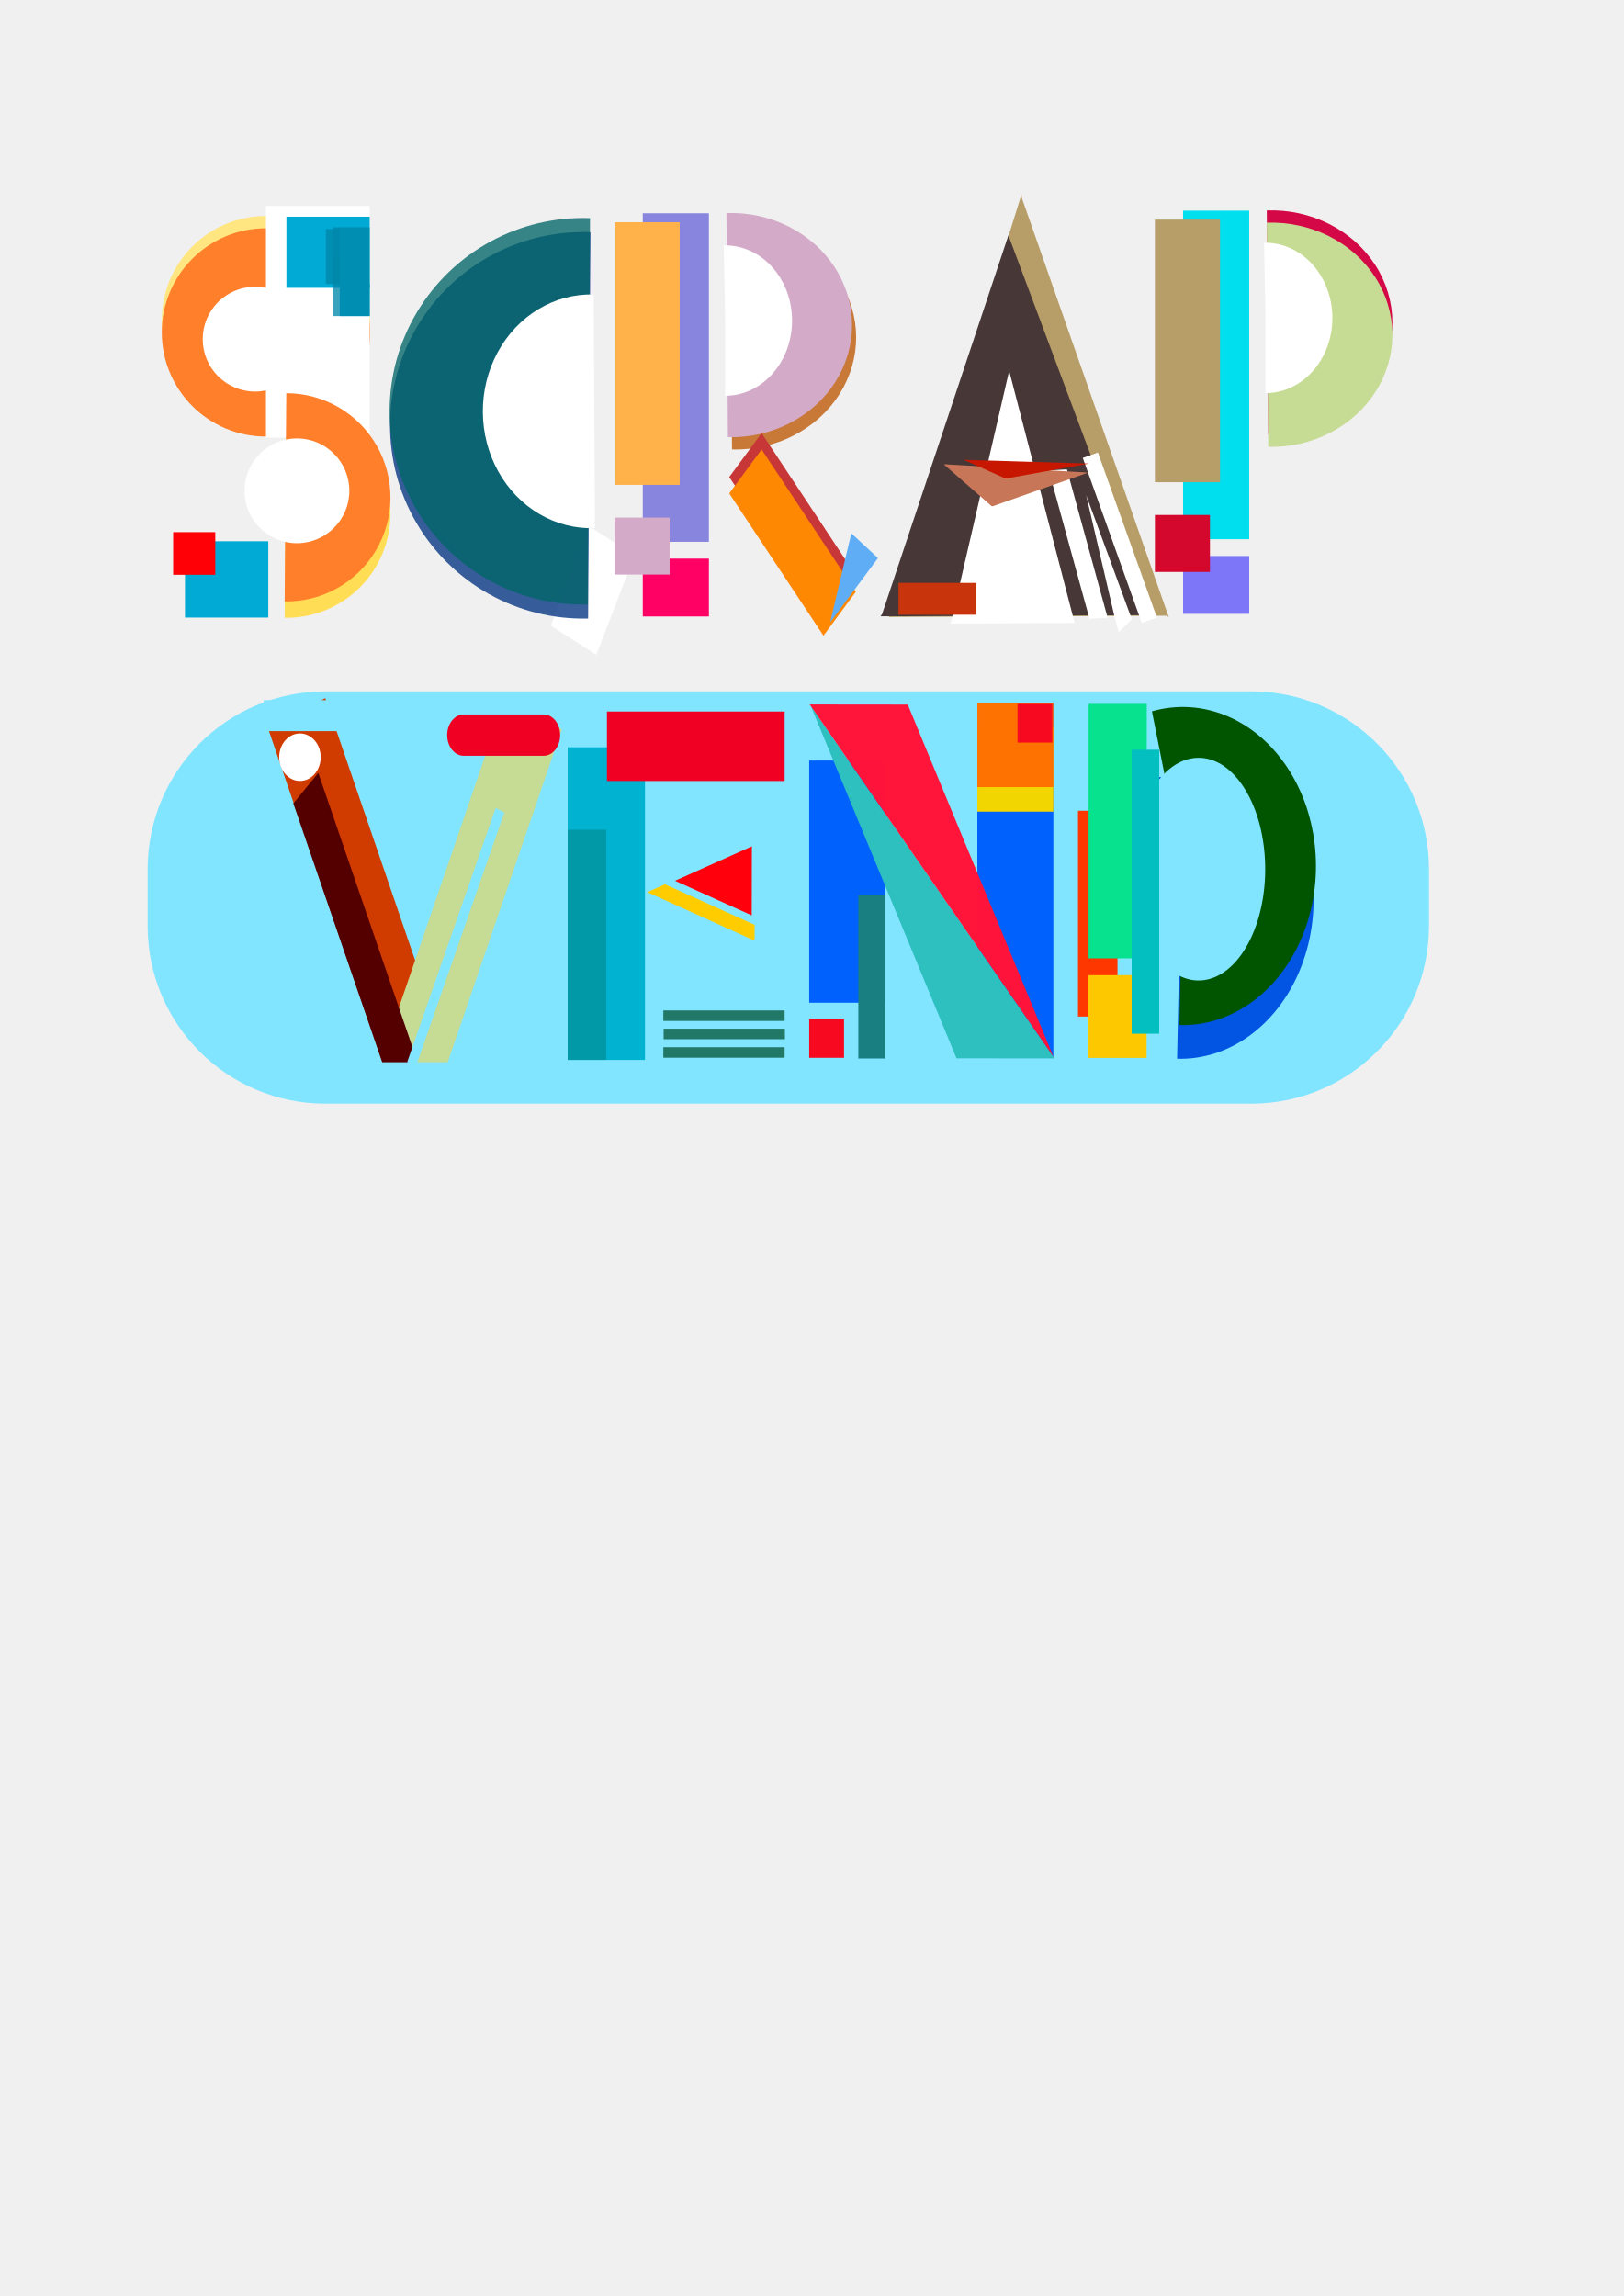
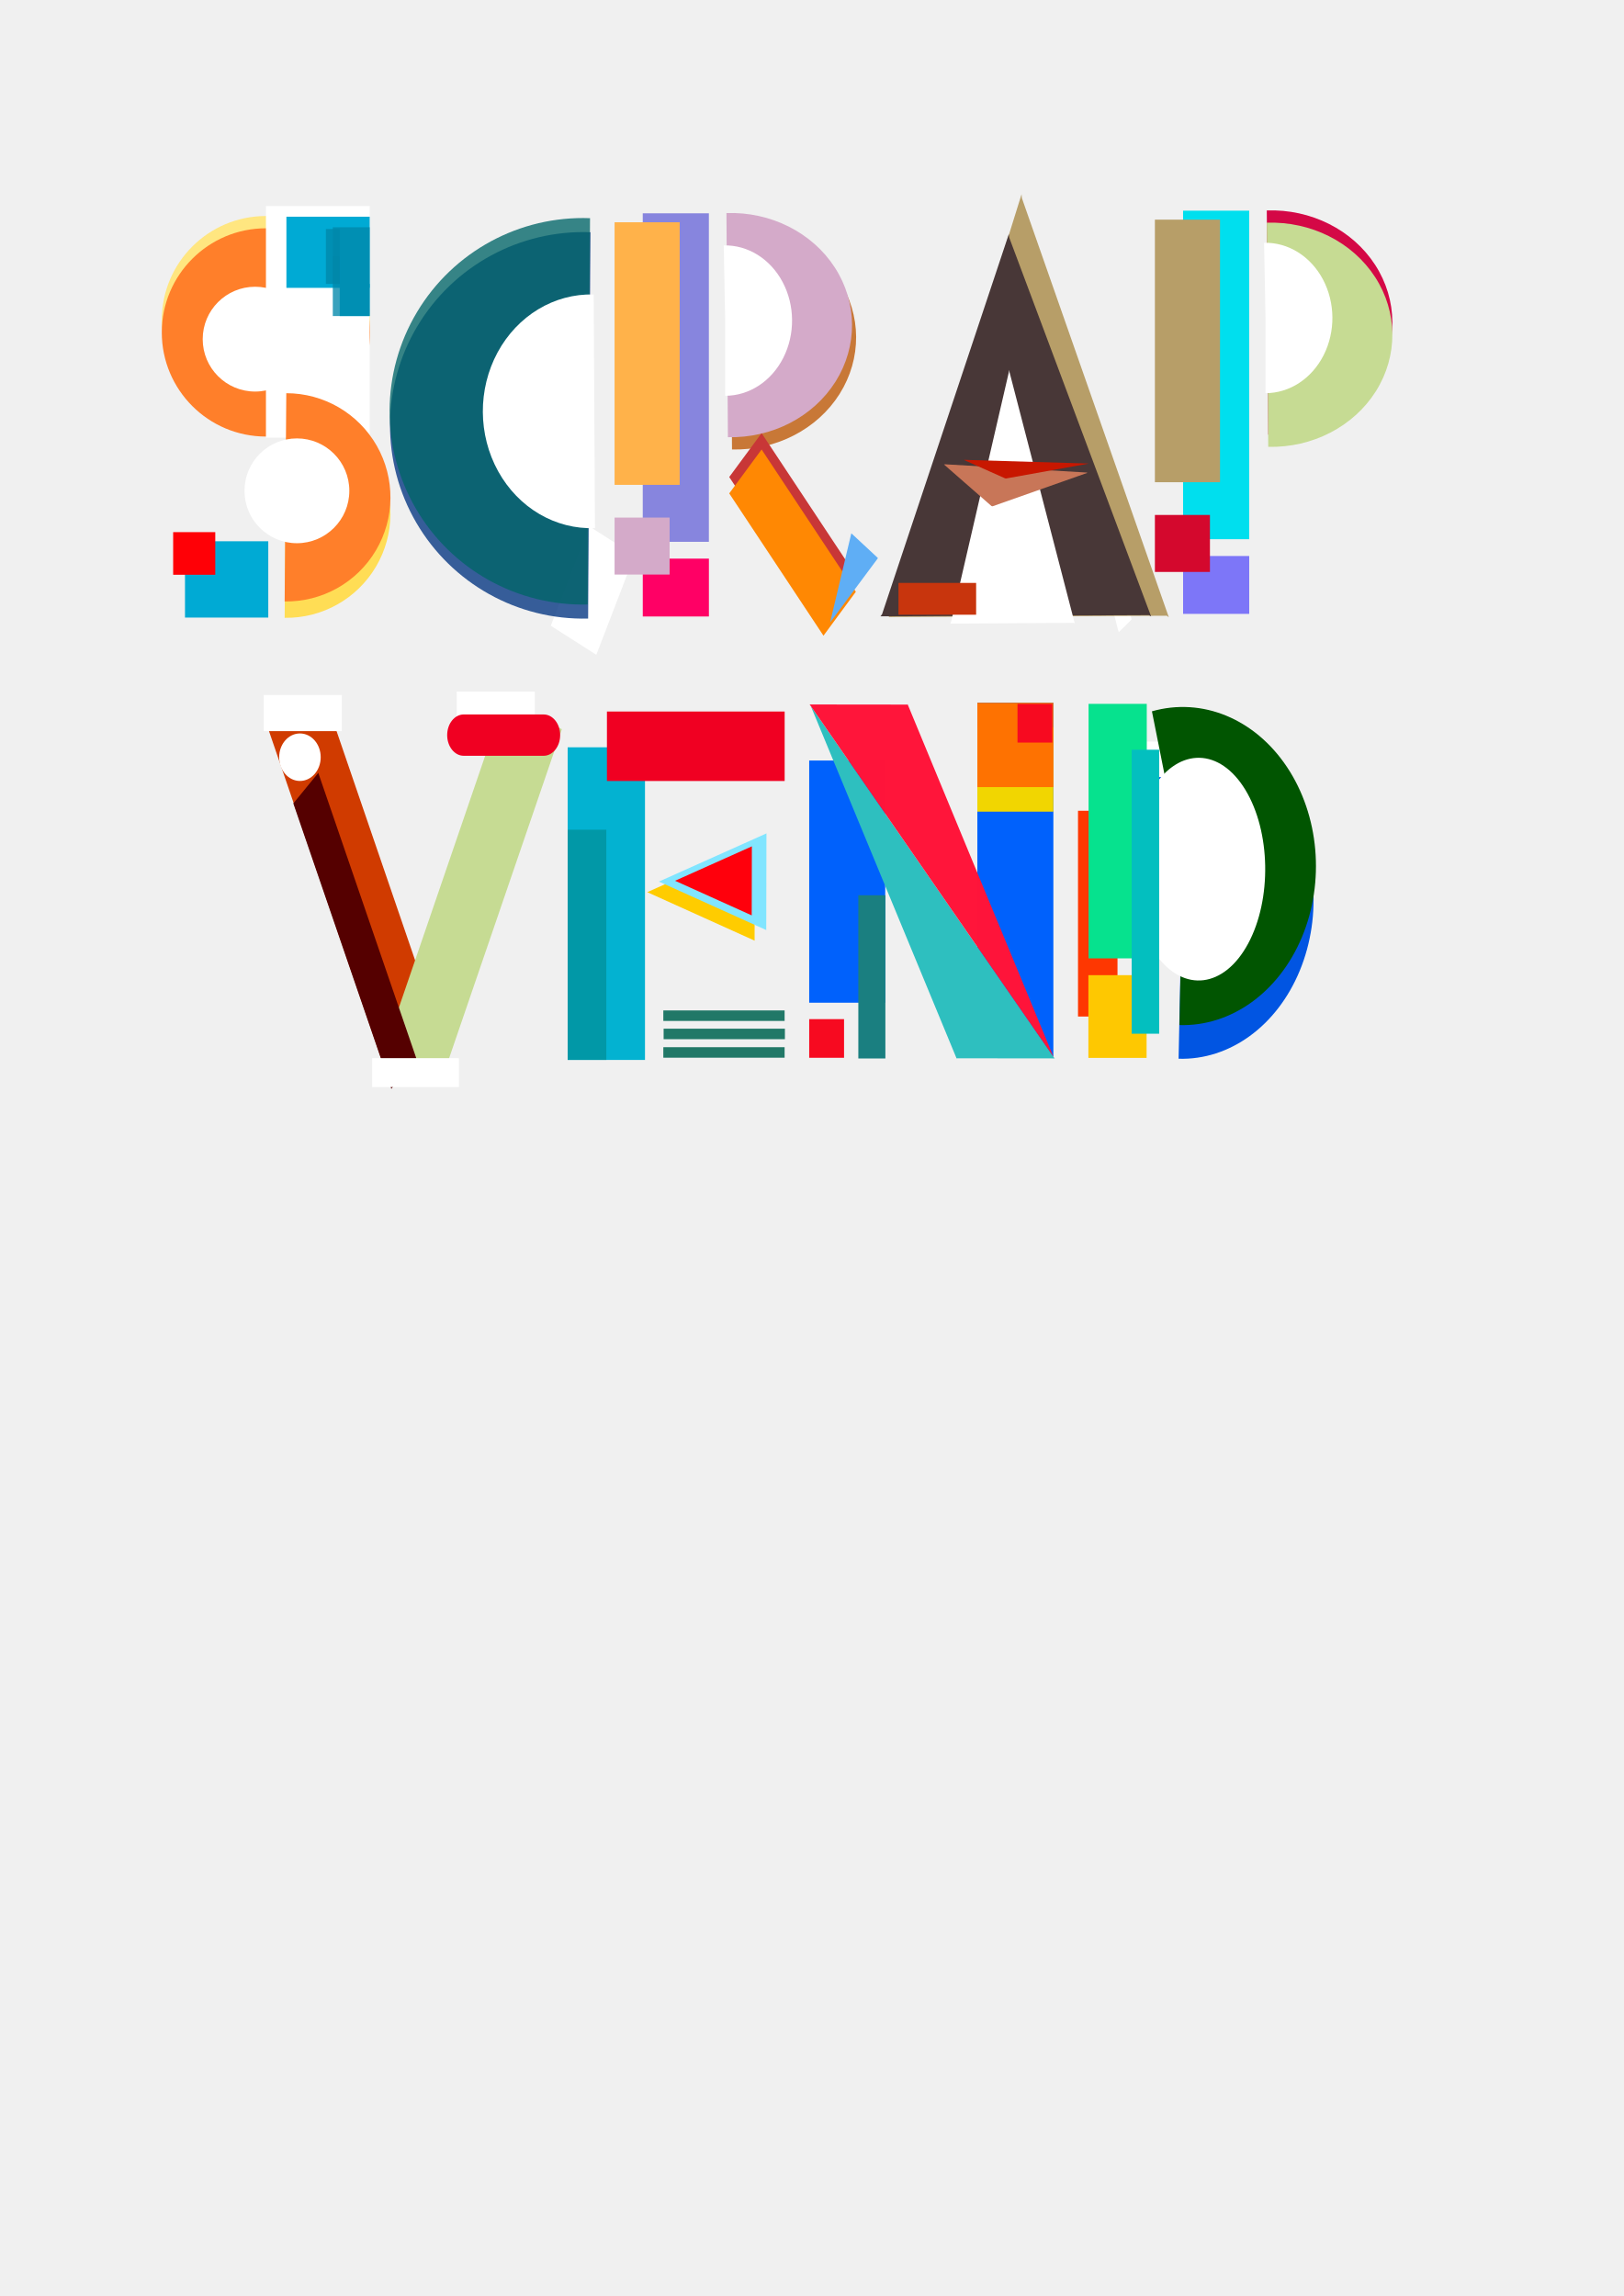
<svg xmlns="http://www.w3.org/2000/svg" xmlns:ns1="http://www.openswatchbook.org/uri/2009/osb" xmlns:xlink="http://www.w3.org/1999/xlink" width="210mm" height="297mm" viewBox="0 0 210 297" version="1.1" id="svg8">
  <defs id="defs2">
    <linearGradient id="linearGradient2796" ns1:paint="solid">
      <stop style="stop-color:#ffffff;stop-opacity:1;" offset="0" id="stop2794" />
    </linearGradient>
    <linearGradient id="linearGradient2790" ns1:paint="solid">
      <stop style="stop-color:#ffffff;stop-opacity:1;" offset="0" id="stop2788" />
    </linearGradient>
    <linearGradient id="linearGradient2745" ns1:paint="solid">
      <stop style="stop-color:#fec801;stop-opacity:1;" offset="0" id="stop2743" />
    </linearGradient>
    <linearGradient id="linearGradient2737" ns1:paint="solid">
      <stop style="stop-color:#fe3701;stop-opacity:1;" offset="0" id="stop2735" />
    </linearGradient>
    <linearGradient id="linearGradient2729" ns1:paint="solid">
      <stop style="stop-color:#fe7201;stop-opacity:1;" offset="0" id="stop2727" />
    </linearGradient>
    <linearGradient id="linearGradient2647" ns1:paint="solid">
      <stop style="stop-color:#005544;stop-opacity:1;" offset="0" id="stop2645" />
    </linearGradient>
    <linearGradient id="linearGradient2641" ns1:paint="solid">
      <stop style="stop-color:#0055fc;stop-opacity:1;" offset="0" id="stop2639" />
    </linearGradient>
    <linearGradient id="linearGradient2612" ns1:paint="solid">
      <stop style="stop-color:#ffffff;stop-opacity:1;" offset="0" id="stop2610" />
    </linearGradient>
    <linearGradient id="linearGradient2583" ns1:paint="solid">
      <stop style="stop-color:#06e28e;stop-opacity:1;" offset="0" id="stop2581" />
    </linearGradient>
    <linearGradient id="linearGradient2540" ns1:paint="solid">
      <stop style="stop-color:#ff153a;stop-opacity:0.996;" offset="0" id="stop2538" />
    </linearGradient>
    <linearGradient id="linearGradient2532" ns1:paint="solid">
      <stop style="stop-color:#ff000c;stop-opacity:1;" offset="0" id="stop2530" />
    </linearGradient>
    <linearGradient id="linearGradient2522" ns1:paint="solid">
      <stop style="stop-color:#00b1d0;stop-opacity:0.988;" offset="0" id="stop2520" />
    </linearGradient>
    <linearGradient id="linearGradient2498" ns1:paint="solid">
      <stop style="stop-color:#03bfbf;stop-opacity:1;" offset="0" id="stop2496" />
    </linearGradient>
    <linearGradient id="linearGradient2482" ns1:paint="solid">
      <stop style="stop-color:#2ebfbf;stop-opacity:1;" offset="0" id="stop2480" />
    </linearGradient>
    <linearGradient id="linearGradient2476" ns1:paint="solid">
      <stop style="stop-color:#550000;stop-opacity:1;" offset="0" id="stop2474" />
    </linearGradient>
    <linearGradient id="linearGradient2468" ns1:paint="solid">
      <stop style="stop-color:#550000;stop-opacity:1;" offset="0" id="stop2466" />
    </linearGradient>
    <linearGradient id="linearGradient2416" ns1:paint="solid">
      <stop style="stop-color:#ffffff;stop-opacity:1;" offset="0" id="stop2414" />
    </linearGradient>
    <linearGradient id="linearGradient2381" ns1:paint="solid">
      <stop style="stop-color:#ed00ff;stop-opacity:1;" offset="0" id="stop2379" />
    </linearGradient>
    <linearGradient id="linearGradient2358" ns1:paint="solid">
      <stop style="stop-color:#c6db93;stop-opacity:1;" offset="0" id="stop2356" />
    </linearGradient>
    <linearGradient id="linearGradient2250" ns1:paint="solid">
      <stop style="stop-color:#000000;stop-opacity:1;" offset="0" id="stop2248" />
    </linearGradient>
    <linearGradient id="linearGradient2214" ns1:paint="solid">
      <stop style="stop-color:#d03b00;stop-opacity:1;" offset="0" id="stop2212" />
    </linearGradient>
    <linearGradient id="linearGradient2158" ns1:paint="solid">
      <stop style="stop-color:#b79e68;stop-opacity:1;" offset="0" id="stop2156" />
    </linearGradient>
    <linearGradient id="linearGradient2148" ns1:paint="solid">
      <stop style="stop-color:#f00022;stop-opacity:1;" offset="0" id="stop2146" />
    </linearGradient>
    <linearGradient id="linearGradient2120" ns1:paint="solid">
      <stop style="stop-color:#ff8080;stop-opacity:1;" offset="0" id="stop2118" />
    </linearGradient>
    <linearGradient id="linearGradient2075" ns1:paint="solid">
      <stop style="stop-color:#c87837;stop-opacity:1;" offset="0" id="stop2073" />
    </linearGradient>
    <linearGradient id="linearGradient2028" ns1:paint="solid">
      <stop style="stop-color:#00dfee;stop-opacity:1;" offset="0" id="stop2026" />
    </linearGradient>
    <linearGradient id="linearGradient2020" ns1:paint="solid">
      <stop style="stop-color:#ffb24a;stop-opacity:1;" offset="0" id="stop2018" />
    </linearGradient>
    <linearGradient id="linearGradient2006" ns1:paint="solid">
      <stop style="stop-color:#ffffff;stop-opacity:1;" offset="0" id="stop2004" />
    </linearGradient>
    <linearGradient id="linearGradient1996" ns1:paint="solid">
      <stop style="stop-color:#81e5ff;stop-opacity:1;" offset="0" id="stop1994" />
    </linearGradient>
    <linearGradient id="linearGradient1988" ns1:paint="solid">
      <stop style="stop-color:#8785de;stop-opacity:1;" offset="0" id="stop1986" />
    </linearGradient>
    <linearGradient id="linearGradient1961" ns1:paint="solid">
      <stop style="stop-color:#003380;stop-opacity:1;" offset="0" id="stop1959" />
    </linearGradient>
    <linearGradient id="linearGradient1953" ns1:paint="solid">
      <stop style="stop-color:#f00022;stop-opacity:1;" offset="0" id="stop1951" />
    </linearGradient>
    <linearGradient id="linearGradient1939" ns1:paint="solid">
      <stop style="stop-color:#ff0006;stop-opacity:1;" offset="0" id="stop1937" />
    </linearGradient>
    <linearGradient id="linearGradient1802" ns1:paint="solid">
      <stop style="stop-color:#00aad4;stop-opacity:1;" offset="0" id="stop1800" />
    </linearGradient>
    <linearGradient id="linearGradient1792" ns1:paint="solid">
      <stop style="stop-color:#00aad4;stop-opacity:1;" offset="0" id="stop1790" />
    </linearGradient>
    <linearGradient id="linearGradient1786" ns1:paint="solid">
      <stop style="stop-color:#ff7f2a;stop-opacity:1;" offset="0" id="stop1784" />
    </linearGradient>
    <linearGradient id="linearGradient1761" ns1:paint="solid">
      <stop style="stop-color:#ff7f2a;stop-opacity:1;" offset="0" id="stop1759" />
    </linearGradient>
    <linearGradient id="linearGradient1717" ns1:paint="solid">
      <stop style="stop-color:#ffffff;stop-opacity:1;" offset="0" id="stop1715" />
    </linearGradient>
    <linearGradient id="linearGradient1711" ns1:paint="solid">
      <stop style="stop-color:#ffffff;stop-opacity:1;" offset="0" id="stop1709" />
    </linearGradient>
    <linearGradient xlink:href="#linearGradient1711" id="linearGradient1713" x1="26.217" y1="40.354" x2="42.575" y2="40.354" gradientUnits="userSpaceOnUse" />
    <linearGradient xlink:href="#linearGradient1717" id="linearGradient1719" x1="34.396" y1="40.354" x2="47.814" y2="40.354" gradientUnits="userSpaceOnUse" />
    <linearGradient xlink:href="#linearGradient1761" id="linearGradient1763" x1="20.925" y1="40.354" x2="47.867" y2="40.354" gradientUnits="userSpaceOnUse" />
    <linearGradient xlink:href="#linearGradient1792" id="linearGradient1794" x1="37.042" y1="30.905" x2="47.814" y2="30.905" gradientUnits="userSpaceOnUse" />
    <linearGradient xlink:href="#linearGradient1802" id="linearGradient1804" x1="42.428" y1="36.688" x2="47.814" y2="36.688" gradientUnits="userSpaceOnUse" />
    <linearGradient xlink:href="#linearGradient1761" id="linearGradient1808" gradientUnits="userSpaceOnUse" x1="20.925" y1="40.354" x2="47.867" y2="40.354" gradientTransform="rotate(90,-1.8733333e-6,2.1666667e-6)" />
    <linearGradient xlink:href="#linearGradient1711" id="linearGradient1812" gradientUnits="userSpaceOnUse" x1="26.217" y1="40.354" x2="42.575" y2="40.354" />
    <linearGradient gradientTransform="rotate(180,2.4666667e-7,-8.5333332e-7)" xlink:href="#linearGradient1802" id="linearGradient1794-2" x1="37.042" y1="30.905" x2="47.814" y2="30.905" gradientUnits="userSpaceOnUse" />
    <linearGradient xlink:href="#linearGradient1939" id="linearGradient1941" x1="22.395" y1="69.776" x2="29.312" y2="69.776" gradientUnits="userSpaceOnUse" />
    <linearGradient xlink:href="#linearGradient2006" id="linearGradient2008" x1="97.523" y1="23.549" x2="104.509" y2="23.549" gradientUnits="userSpaceOnUse" />
    <linearGradient xlink:href="#linearGradient2020" id="linearGradient2022" x1="79.486" y1="50.957" x2="88.976" y2="50.957" gradientUnits="userSpaceOnUse" />
    <linearGradient xlink:href="#linearGradient1988" id="linearGradient2030" x1="83.655" y1="58.729" x2="92.208" y2="58.729" gradientUnits="userSpaceOnUse" />
    <linearGradient xlink:href="#linearGradient2075" id="linearGradient2077" x1="-58.148" y1="102.605" x2="-29.139" y2="102.605" gradientUnits="userSpaceOnUse" />
    <linearGradient xlink:href="#linearGradient2006" id="linearGradient1812-9" gradientUnits="userSpaceOnUse" x1="26.217" y1="40.354" x2="42.575" y2="40.354" gradientTransform="matrix(0,1,1,0,2.6966666e-6,-2.6266667e-6)" />
-     <linearGradient xlink:href="#linearGradient1996" id="linearGradient2150" x1="11.493" y1="97.377" x2="206.599" y2="97.377" gradientUnits="userSpaceOnUse" />
    <linearGradient xlink:href="#linearGradient2158" id="linearGradient2160" x1="120.54" y1="46.984" x2="173.725" y2="46.984" gradientUnits="userSpaceOnUse" gradientTransform="matrix(0.9510793,0.02559502,0.02743477,0.9193802,5.907784,-1.472063)" />
    <linearGradient xlink:href="#linearGradient2006" id="linearGradient1812-9-9" gradientUnits="userSpaceOnUse" x1="26.217" y1="40.354" x2="42.575" y2="40.354" gradientTransform="matrix(0,1,1,0,3.0966666e-6,-2.6466667e-6)" />
    <linearGradient gradientTransform="translate(-2.6433333e-6)" xlink:href="#linearGradient2158" id="linearGradient2022-6" x1="79.486" y1="50.957" x2="88.976" y2="50.957" gradientUnits="userSpaceOnUse" />
    <linearGradient gradientTransform="translate(-2.6433333e-6)" xlink:href="#linearGradient2028" id="linearGradient2030-2" x1="83.655" y1="58.729" x2="92.208" y2="58.729" gradientUnits="userSpaceOnUse" />
    <linearGradient xlink:href="#linearGradient2358" id="linearGradient2360" x1="-57.809" y1="172.488" x2="-28.8" y2="172.488" gradientUnits="userSpaceOnUse" />
    <linearGradient xlink:href="#linearGradient2214" id="linearGradient2383" x1="-30.594" y1="175.962" x2="-20.594" y2="175.962" gradientUnits="userSpaceOnUse" gradientTransform="matrix(1.009821,0.08549434,0.0735975,1.008883,3.9181273e-8,-1.8675235e-7)" />
    <linearGradient gradientTransform="matrix(-0.7524738,-0.7869577,-0.6774497,0.6370655,-3.5608187e-6,4.4132476e-6)" xlink:href="#linearGradient2358" id="linearGradient2383-3" x1="-30.594" y1="175.962" x2="-20.594" y2="175.962" gradientUnits="userSpaceOnUse" />
-     <linearGradient xlink:href="#linearGradient1996" id="linearGradient2418" x1="49.281" y1="195.922" x2="60.239" y2="195.922" gradientUnits="userSpaceOnUse" />
-     <linearGradient gradientTransform="translate(-1.0666667e-6,4.9666667e-6)" xlink:href="#linearGradient1996" id="linearGradient2418-0" x1="49.281" y1="195.922" x2="60.239" y2="195.922" gradientUnits="userSpaceOnUse" />
-     <linearGradient gradientTransform="translate(-1.0333333e-6,5.2666667e-6)" xlink:href="#linearGradient1996" id="linearGradient2418-0-8" x1="49.281" y1="195.922" x2="60.239" y2="195.922" gradientUnits="userSpaceOnUse" />
    <linearGradient xlink:href="#linearGradient2006" id="linearGradient2470" x1="12.027" y1="179.268" x2="18.709" y2="179.268" gradientUnits="userSpaceOnUse" />
    <linearGradient xlink:href="#linearGradient2148" id="linearGradient2478" x1="60.381" y1="153.474" x2="78.555" y2="153.474" gradientUnits="userSpaceOnUse" />
    <linearGradient xlink:href="#linearGradient2468" id="linearGradient2484" x1="-35.73" y1="167.556" x2="-30.096" y2="167.556" gradientUnits="userSpaceOnUse" gradientTransform="matrix(1.053463,0.1097289,0.1032382,1.050544,-2.9422351e-7,1.2116941e-7)" />
-     <linearGradient xlink:href="#linearGradient1996" id="linearGradient2500" x1="129.915" y1="134.391" x2="131.427" y2="134.391" gradientUnits="userSpaceOnUse" gradientTransform="matrix(1.010029,-0.08635704,-0.0744751,1.009082,2.8124845e-7,1.5738665e-7)" />
    <linearGradient xlink:href="#linearGradient2522" id="linearGradient2524" x1="32.607" y1="179.813" x2="44.607" y2="179.813" gradientUnits="userSpaceOnUse" />
    <linearGradient xlink:href="#linearGradient1953" id="linearGradient2534" x1="37.685" y1="159.664" x2="60.67" y2="159.664" gradientUnits="userSpaceOnUse" />
    <linearGradient xlink:href="#linearGradient2532" id="linearGradient2585" x1="101.278" y1="164.557" x2="128.539" y2="164.557" gradientUnits="userSpaceOnUse" gradientTransform="matrix(1.00065,0.00853313,0.00853313,1.112021,-91.45733,206.7723)" />
    <linearGradient xlink:href="#linearGradient1996" id="linearGradient2614" x1="101.278" y1="164.557" x2="128.539" y2="164.557" gradientUnits="userSpaceOnUse" gradientTransform="translate(4.378918,-20.72139)" />
    <linearGradient xlink:href="#linearGradient2540" id="linearGradient2643" x1="30.469" y1="172.02" x2="81.69" y2="172.02" gradientUnits="userSpaceOnUse" gradientTransform="matrix(1.088965,0.09135796,-0.2177083,0.7764351,387.778,333.9919)" />
    <linearGradient xlink:href="#linearGradient2482" id="linearGradient2649" x1="30.469" y1="172.02" x2="81.69" y2="172.02" gradientUnits="userSpaceOnUse" gradientTransform="matrix(1.088965,0.09135796,-0.2177083,0.7764351,-326.1745,-270.7312)" />
    <linearGradient xlink:href="#linearGradient2583" id="linearGradient2731" x1="23.057" y1="160.896" x2="36.057" y2="160.896" gradientUnits="userSpaceOnUse" />
    <linearGradient xlink:href="#linearGradient2498" id="linearGradient2739" x1="40.09" y1="170.582" x2="46.238" y2="170.582" gradientUnits="userSpaceOnUse" />
    <linearGradient xlink:href="#linearGradient2737" id="linearGradient2747" x1="20.698" y1="173.868" x2="29.518" y2="173.868" gradientUnits="userSpaceOnUse" />
-     <linearGradient xlink:href="#linearGradient1996" id="linearGradient2792" x1="36.151" y1="149.618" x2="42.104" y2="149.618" gradientUnits="userSpaceOnUse" />
-     <linearGradient xlink:href="#linearGradient1996" id="linearGradient2798" x1="-118.364" y1="152.693" x2="-89.557" y2="152.693" gradientUnits="userSpaceOnUse" />
  </defs>
  <g id="layer1">
    <path style="opacity:1;fill:#ffffff;fill-opacity:1;stroke-width:0.603" id="path2290" d="m 161.49,67.001 -0.199,0.038 -12.225,-9.118 0.067,-0.192 14.009,-6.028 0.133,0.153 z" transform="matrix(-0.1663001,-0.8935021,0.40465,1.017092,146.0528,156.0559)" />
    <rect style="opacity:1;fill:url(#linearGradient2008);fill-opacity:1;stroke-width:0.267" id="rect2002" width="6.986" height="13.789" x="97.523" y="16.655" transform="matrix(0.8425658,0.5385934,-0.3591111,0.9332948,0,0)" />
    <rect style="opacity:1;fill:#ffffff;fill-opacity:0.774;stroke-width:0.265" id="rect2000" width="0.409" height="9.883" x="76.011" y="68.314" />
-     <rect style="opacity:1;fill:url(#linearGradient2150);fill-opacity:1;stroke-width:0.265" id="rect1943" width="165.72" height="53.331" x="19.096" y="89.435" ry="22.985" rx="22.985" />
-     <path style="opacity:1;fill:#0155e2;fill-opacity:1;stroke-width:0.265" id="path2751-5" d="m -96.367,148.677 a 20.577,17.225 0 0 1 -7.222,17.479 20.577,17.225 0 0 1 -21.973,1.927 20.577,17.225 0 0 1 -11.392,-15.847 l 20.57,0.43 z" transform="rotate(-90)" />
+     <path style="opacity:1;fill:#0155e2;fill-opacity:1;stroke-width:0.263" id="path2751-5" d="m -96.367,148.914 a 20.577,17.033 0 0 1 -7.222,17.284 20.577,17.033 0 0 1 -21.973,1.905 20.577,17.033 0 0 1 -11.392,-15.671 l 20.57,0.426 z" transform="rotate(-90)" />
    <rect style="opacity:1;fill:#0061fc;fill-opacity:1;stroke-width:0.265" id="rect2653-5" width="9.831" height="45.757" x="126.405" y="90.909" />
    <rect style="opacity:1;fill:#0061fc;fill-opacity:1;stroke-width:0.265" id="rect2653" width="9.831" height="31.325" x="104.657" y="98.38" />
    <ellipse style="opacity:1;fill:#ffe680;fill-opacity:1;stroke-width:0.265" id="path875-7" cx="34.396" cy="41.413" rx="13.471" ry="13.471" />
    <path id="ellipse1806-7" style="opacity:1;fill:#ffdd55;fill-opacity:1;stroke-width:0.265" d="m -52.979,37.027 a 13.471,13.471 0 0 1 -6.797,11.701 13.471,13.471 0 0 1 -13.531,-0.106 13.471,13.471 0 0 1 -6.612,-11.806" transform="rotate(-90)" />
    <ellipse style="opacity:1;fill:url(#linearGradient1763);fill-opacity:1;stroke-width:0.265" id="path875" cx="34.396" cy="43" rx="13.471" ry="13.471" />
    <text xml:space="preserve" style="font-style:normal;font-variant:normal;font-weight:normal;font-stretch:normal;font-size:50.8px;line-height:1.25;font-family:Pristina;-inkscape-font-specification:Pristina;letter-spacing:0px;word-spacing:0px;fill:#000000;fill-opacity:1;stroke:none;stroke-width:0.265" x="60.476" y="86.845" id="text817">
      <tspan id="tspan815" x="60.476" y="126.146" style="stroke-width:0.265" />
    </text>
    <text xml:space="preserve" style="font-style:normal;font-variant:normal;font-weight:normal;font-stretch:normal;font-size:50.8px;line-height:1.25;font-family:Pristina;-inkscape-font-specification:Pristina;letter-spacing:0px;word-spacing:0px;fill:#000000;fill-opacity:1;stroke:none;stroke-width:0.265" x="10.583" y="41.866" id="text867">
      <tspan id="tspan865" x="10.583" y="81.167" style="stroke-width:0.265" />
    </text>
    <text xml:space="preserve" style="font-style:normal;font-variant:normal;font-weight:normal;font-stretch:normal;font-size:50.8px;line-height:1.25;font-family:'Rockwell Extra Bold';-inkscape-font-specification:'Rockwell Extra Bold, ';letter-spacing:0px;word-spacing:0px;fill:#000000;fill-opacity:1;stroke:none;stroke-width:0.265" x="127" y="58.875" id="text873">
      <tspan id="tspan871" x="127" y="104.001" style="font-style:normal;font-variant:normal;font-weight:normal;font-stretch:normal;font-family:'Rockwell Extra Bold';-inkscape-font-specification:'Rockwell Extra Bold, ';stroke-width:0.265" />
    </text>
    <rect style="fill:url(#linearGradient1719);fill-opacity:1;stroke-width:0.265" id="rect879" width="13.418" height="29.955" x="34.396" y="26.653" />
    <path id="ellipse1806" style="opacity:1;fill:url(#linearGradient1808);fill-opacity:1;stroke-width:0.265" d="m -50.862,37.027 a 13.471,13.471 0 0 1 -6.797,11.701 13.471,13.471 0 0 1 -13.531,-0.106 13.471,13.471 0 0 1 -6.612,-11.806" transform="rotate(-90)" />
    <circle cy="43.871" cx="32.996" id="ellipse881" style="opacity:1;fill:url(#linearGradient1713);fill-opacity:1;stroke-width:0.265" r="6.779" />
    <rect style="opacity:1;fill:url(#linearGradient1794);fill-opacity:1;stroke-width:0.265" id="rect1782" width="10.772" height="9.204" x="37.042" y="28.032" />
    <rect style="opacity:1;fill:url(#linearGradient1804);fill-opacity:1;stroke-width:0.265" id="rect1798" width="3.874" height="4.158" x="43.94" y="36.726" />
    <circle r="6.779" style="opacity:1;fill:url(#linearGradient1812);fill-opacity:1;stroke-width:0.265" id="circle1810" cx="38.401" cy="63.488" />
    <rect style="opacity:1;fill:#0088aa;fill-opacity:0.774;stroke-width:0.265" id="rect1814" width="1.795" height="7.106" x="42.144" y="29.62" />
    <rect style="opacity:1;fill:#0088aa;fill-opacity:0.774;stroke-width:0.265" id="rect1816" width="4.772" height="11.49" x="43.042" y="29.393" />
    <rect style="opacity:1;fill:#0088aa;fill-opacity:0.774;stroke-width:0.265" id="rect1818" width="0.898" height="3.553" x="43.042" y="33.173" />
    <rect style="opacity:1;fill:url(#linearGradient1794-2);fill-opacity:1;stroke-width:0.265" id="rect1782-6" width="10.772" height="9.871" x="-34.698" y="-79.887" transform="scale(-1)" />
    <rect style="opacity:1;fill:url(#linearGradient1941);fill-opacity:1;stroke-width:0.265" id="rect1935" width="5.447" height="5.515" x="22.395" y="68.835" />
    <path style="opacity:1;fill:#003380;fill-opacity:0.774;stroke-width:0.265" id="path1965" d="m -30.039,-76.365 a 25,25 0 0 1 -12.131,22.368 25,25 0 0 1 -25.445,0.153 25,25 0 0 1 -12.399,-22.221" transform="matrix(0,-1,-1,0,0,0)" />
    <path style="opacity:1;fill:#006567;fill-opacity:0.774;stroke-width:0.265" id="path1965-4" d="m -28.222,-76.311 a 25,25 0 0 1 -12.131,22.368 25,25 0 0 1 -25.445,0.153 25,25 0 0 1 -12.399,-22.221" transform="matrix(0,-1,-1,0,0,0)" />
    <path style="opacity:1;fill:#ffffff;fill-opacity:1;stroke-width:0.265" id="path1992" d="m 68.314,-76.95 a 15.119,13.985 0 0 1 -7.336,12.513 15.119,13.985 0 0 1 -15.388,0.085 15.119,13.985 0 0 1 -7.498,-12.431" transform="rotate(90)" />
    <rect style="opacity:1;fill:url(#linearGradient2030);fill-opacity:1.0;stroke-width:0.265" id="rect2024" width="8.553" height="42.496" x="83.129" y="27.592" />
    <rect style="opacity:1;fill:url(#linearGradient2022);fill-opacity:1;stroke-width:0.265" id="rect2010" width="8.421" height="33.966" x="79.486" y="28.752" />
    <rect style="opacity:1;fill:#ff0065;fill-opacity:1;stroke-width:0.265" id="rect2024-4" width="8.553" height="7.484" x="83.132" y="72.262" />
    <rect style="opacity:1;fill:#d4aac9;fill-opacity:1;stroke-width:0.265" id="rect2054" width="7.118" height="7.371" x="79.486" y="66.951" />
    <path style="opacity:1;fill:url(#linearGradient2077);fill-opacity:1;stroke-width:0.265" id="path2056-3" d="m -29.149,94.484 a 14.505,15.663 0 0 1 -7.038,14.014 14.505,15.663 0 0 1 -14.763,0.096 14.505,15.663 0 0 1 -7.193,-13.922" transform="rotate(-90)" />
    <path style="opacity:1;fill:#d4aac9;fill-opacity:1;stroke-width:0.265" id="path2056" d="m -27.561,93.955 a 14.505,15.663 0 0 1 -7.038,14.014 14.505,15.663 0 0 1 -14.763,0.096 14.505,15.663 0 0 1 -7.193,-13.922" transform="rotate(-90)" />
    <path style="opacity:1;fill:url(#linearGradient1812-9);fill-opacity:1;stroke-width:0.265" id="circle1810-2" d="m 51.197,93.791 a 9.727,8.65 0 0 1 -4.924,7.522 9.727,8.65 0 0 1 -9.786,-0.093 9.727,8.65 0 0 1 -4.741,-7.614 l 9.724,0.185 z" transform="matrix(0,1,1,0,0,0)" />
    <rect style="opacity:1;fill:#c83737;fill-opacity:1;stroke-width:0.273" id="rect2101" width="22.076" height="7.056" x="119.831" y="-54.516" transform="matrix(0.5520978,0.8337793,-0.5932628,0.8050088,0,0)" />
    <rect style="opacity:1;fill:#ff8803;fill-opacity:1;stroke-width:0.273" id="rect2101-2" width="22.076" height="7.056" x="121.168" y="-53.272" transform="matrix(0.5520978,0.8337793,-0.5932628,0.8050088,0,0)" />
    <path style="opacity:1;fill:#5faef5;fill-opacity:1;stroke-width:0.615" id="path2142" d="m 151.946,53.394 -0.112,-0.059 8.45,-14.96 0.107,-0.068 8.731,14.798 0.005,0.127 z" transform="matrix(0.2009668,0.1781933,0.2946666,-0.6609665,63.86502,77.22628)" />
    <path style="opacity:1;fill:url(#linearGradient2160);fill-opacity:1;stroke-width:0.335" id="path2152" d="m 173.725,77.304 -0.295,-0.376 -52.891,-28.785 0.473,-0.067 51.374,-31.412 -0.179,0.443 z" transform="matrix(0.515511,-0.5002958,0.302673,0.9133493,38.21134,96.15139)" />
    <path style="opacity:1;fill:#483737;fill-opacity:1;stroke-width:0.359" id="path2152-9" d="m 173.725,77.304 -0.295,-0.376 -52.891,-28.785 0.473,-0.067 51.374,-31.412 -0.179,0.443 z" transform="matrix(0.4980387,-0.4524438,0.2924145,0.8259898,39.75298,94.49708)" />
    <path style="opacity:1;fill:#ffffff;fill-opacity:1;stroke-width:0.649" id="path2152-9-4" d="m 173.725,77.304 -0.295,-0.376 -52.891,-28.785 0.473,-0.067 51.374,-31.412 -0.179,0.443 z" transform="matrix(0.229235,-0.3002943,0.1345912,0.5482229,88.7862,90.47294)" />
    <rect style="opacity:1;fill:#c8350d;fill-opacity:1;stroke-width:0.265" id="rect2244" width="10.042" height="4.116" x="116.205" y="75.403" />
-     <rect style="opacity:1;fill:#ffffff;fill-opacity:1;stroke-width:0.265" id="rect2269" width="2.079" height="22.679" x="111.935" y="102.911" transform="rotate(-19.66729)" />
-     <rect style="opacity:1;fill:#ffffff;fill-opacity:1;stroke-width:0.268" id="rect2269-9" width="2.351" height="19.911" x="117.313" y="69.986" transform="matrix(0.9983957,-0.05662198,0.2645829,0.964363,0,0)" />
    <path style="opacity:1;fill:#c87658;fill-opacity:1;stroke-width:0.822" id="path2242" d="m 159.128,44.89 -0.241,-0.173 -10.533,-30.271 0.27,-0.122 31.481,6.014 -0.03,0.295 z" transform="matrix(0.5833554,0,0,0.177657,35.54359,57.51459)" />
    <path style="opacity:1;fill:#c81700;fill-opacity:1;stroke-width:1.326" id="path2242-2" d="m 159.128,44.89 -0.241,-0.173 -10.533,-30.271 0.27,-0.122 31.481,6.014 -0.03,0.295 z" transform="matrix(0.5059786,0,0,0.07872846,49.60612,58.35982)" />
    <rect style="opacity:1;fill:url(#linearGradient2030-2);fill-opacity:1;stroke-width:0.265" id="rect2024-9" width="8.553" height="42.496" x="153.012" y="27.253" />
    <rect style="opacity:1;fill:url(#linearGradient2022-6);fill-opacity:1.0;stroke-width:0.265" id="rect2010-2" width="8.421" height="33.966" x="149.368" y="28.412" />
    <rect style="opacity:1;fill:#0f00ff;fill-opacity:0.508;stroke-width:0.265" id="rect2024-4-5" width="8.553" height="7.484" x="153.014" y="71.923" />
    <rect style="opacity:1;fill:#d4082d;fill-opacity:1;stroke-width:0.265" id="rect2054-3" width="7.118" height="7.371" x="149.368" y="66.612" />
    <path style="opacity:1;fill:#d40846;fill-opacity:1;stroke-width:0.265" id="path2056-0" d="m -27.222,163.838 a 14.505,15.663 0 0 1 -7.038,14.014 14.505,15.663 0 0 1 -14.763,0.096 14.505,15.663 0 0 1 -7.193,-13.922" transform="rotate(-90)" />
    <path style="opacity:1;fill:url(#linearGradient2360);fill-opacity:1;stroke-width:0.265" id="path2056-3-7" d="m -28.809,163.838 a 14.505,15.663 0 0 1 -7.038,14.014 14.505,15.663 0 0 1 -14.763,0.096 14.505,15.663 0 0 1 -7.193,-13.922" transform="rotate(-90)" />
    <path style="opacity:1;fill:url(#linearGradient1812-9-9);fill-opacity:1;stroke-width:0.265" id="circle1810-2-4" d="m 50.858,163.674 a 9.727,8.65 0 0 1 -4.924,7.522 9.727,8.65 0 0 1 -9.786,-0.093 9.727,8.65 0 0 1 -4.741,-7.614 l 9.724,0.185 z" transform="matrix(0,1,1,0,0,0)" />
    <rect style="opacity:1;fill:url(#linearGradient2383);fill-opacity:1;stroke-width:0.266" id="rect2362" width="8.371" height="48.622" x="2.283" y="100.734" transform="matrix(0.8835509,-0.4683352,0.3241499,0.9460057,0,0)" />
    <rect style="opacity:1;fill:url(#linearGradient2383-3);fill-opacity:1;stroke-width:0.266" id="rect2362-1" width="8.371" height="48.622" x="-100.561" y="49.929" transform="matrix(-0.8835509,-0.4683352,-0.3241499,0.9460057,0,0)" />
    <rect style="opacity:1;fill:url(#linearGradient2484);fill-opacity:1;stroke-width:0.287" id="rect2362-2" width="5.103" height="39.031" x="2.511" y="111.937" transform="matrix(0.6327289,-0.7743733,0.3247234,0.945809,0,0)" ry="0" />
-     <rect style="opacity:1;fill:url(#linearGradient2418);fill-opacity:1;stroke-width:0.265" id="rect2407" width="8.81" height="3.742" x="49.335" y="137.406" />
-     <rect style="opacity:1;fill:url(#linearGradient2418-0);fill-opacity:1;stroke-width:0.265" id="rect2407-7" width="10.1" height="4.009" x="34.108" y="90.567" ry="0" />
-     <rect style="opacity:1;fill:url(#linearGradient2418-0-8);fill-opacity:1;stroke-width:0.265" id="rect2407-7-7" width="10.1" height="5.078" x="59.069" y="89.458" />
+     <rect style="opacity:1;fill:#ffffff;fill-opacity:1;stroke-width:0.299" id="rect2407" width="11.216" height="3.742" x="48.133" y="136.877" />
+     <rect style="opacity:1;fill:#ffffff;fill-opacity:1;stroke-width:0.286" id="rect2407-7" width="10.1" height="4.677" x="34.108" y="89.899" ry="0" />
+     <rect style="opacity:1;fill:#ffffff;fill-opacity:1;stroke-width:0.265" id="rect2407-7-7" width="10.1" height="5.078" x="59.069" y="89.458" />
    <rect style="opacity:1;fill:url(#linearGradient2470);fill-opacity:1;stroke-width:0.265" id="rect2464" width="5.372" height="6.147" x="36.106" y="94.875" ry="3.074" rx="3.074" />
    <rect style="opacity:1;fill:url(#linearGradient2478);fill-opacity:1;stroke-width:0.265" id="rect2472" width="14.612" height="5.345" x="57.835" y="92.419" ry="12.562" rx="2.138" />
-     <rect style="opacity:1;fill:url(#linearGradient2500);fill-opacity:1;stroke-width:0.266" id="rect2486" width="1.267" height="34.8" x="96.112" y="62.415" ry="0" rx="0" transform="matrix(0.880475,0.4740926,-0.3287305,0.9444238,0,0)" />
    <rect style="opacity:1;fill:url(#linearGradient2524);fill-opacity:1;stroke-width:0.265" id="rect2518" width="10" height="40.443" x="73.419" y="96.666" />
    <rect style="opacity:1;fill:#008080;fill-opacity:0.508;stroke-width:0.265" id="rect2526" width="5" height="29.785" x="73.419" y="107.324" />
    <rect style="opacity:1;fill:url(#linearGradient2534);fill-opacity:1;stroke-width:0.265" id="rect2528" width="22.985" height="8.987" x="78.497" y="92.039" />
    <path style="opacity:1;fill:#ffcc00;fill-opacity:1;stroke-width:0.561" id="path2536" d="m 128.423,179.535 0.116,0.081 -27.132,-13.081 -0.128,0.06 24.895,-16.957 0.012,-0.141 z" transform="matrix(0.5329538,0.03163388,-0.04059761,0.4152805,36.43901,43.04594)" />
    <path style="opacity:1;fill:url(#linearGradient2614);fill-opacity:1;stroke-width:0.561" id="path2536-0" d="m 128.423,179.535 0.116,0.081 -27.132,-13.081 -0.128,0.06 24.895,-16.957 0.012,-0.141 z" transform="matrix(0.5329538,0.03163388,-0.04059761,0.4152805,37.94686,41.67661)" />
    <path style="opacity:1;fill:url(#linearGradient2585);fill-opacity:1;stroke-width:0.785" id="path2536-5" d="m 128.423,179.535 0.116,0.081 -27.132,-13.081 -0.128,0.06 24.895,-16.957 0.012,-0.141 z" transform="matrix(0.3806813,0.02259563,-0.02899829,0.2966289,53.54135,62.24485)" />
    <rect style="opacity:1;fill:#217867;fill-opacity:1;stroke-width:0.265" id="rect2587" width="15.686" height="1.359" x="85.791" y="135.461" />
    <rect style="opacity:1;fill:#217867;fill-opacity:1;stroke-width:0.265" id="rect2587-0" width="15.686" height="1.359" x="85.829" y="133.066" />
    <rect style="opacity:1;fill:#217867;fill-opacity:1;stroke-width:0.265" id="rect2587-6" width="15.686" height="1.359" x="85.791" y="130.705" />
    <path style="opacity:1;fill:url(#linearGradient2649);fill-opacity:1;stroke-width:0.539" id="path2622" d="m 67.352,197.308 0.095,0.173 -36.781,-37.791 -0.197,-0.004 51.119,-12.958 0.102,-0.169 z" transform="matrix(-0.2280546,-0.7164283,0.5580794,0.6976607,41.59918,47.45576)" />
    <path style="opacity:1;fill:url(#linearGradient2643);fill-opacity:1;stroke-width:0.539" id="path2622-4" d="m 67.352,197.308 0.095,0.173 -36.781,-37.791 -0.197,-0.004 51.119,-12.958 0.102,-0.169 z" transform="matrix(0.2280546,0.7164283,-0.5580794,-0.6976607,199.5152,180.5814)" />
    <rect style="opacity:1;fill:#1a7f80;fill-opacity:1;stroke-width:0.265" id="rect2655" width="3.497" height="21.114" x="111.012" y="115.805" />
    <rect style="opacity:1;fill:#f70a20;fill-opacity:1;stroke-width:0.265" id="rect2659" width="4.507" height="5" x="104.657" y="131.831" />
    <rect style="opacity:1;fill:#f2d700;fill-opacity:0.995;stroke-width:0.265" id="rect2653-5-0-7" width="9.831" height="10.906" x="126.405" y="94.084" />
    <rect style="opacity:1;fill:#fe7201;fill-opacity:1;stroke-width:0.265" id="rect2653-5-0" width="9.831" height="10.906" x="126.405" y="90.909" />
    <rect style="opacity:1;fill:#f70a20;fill-opacity:1;stroke-width:0.265" id="rect2659-1" width="4.507" height="5" x="131.597" y="91.055" />
    <rect style="opacity:1;fill:url(#linearGradient2747);fill-opacity:1;stroke-width:0.265" id="rect2741" width="5.107" height="26.618" x="139.423" y="104.876" />
    <rect style="opacity:1;fill:url(#linearGradient2731);fill-opacity:1;stroke-width:0.265" id="rect2721" width="7.527" height="32.923" x="140.789" y="91.047" />
    <rect style="opacity:1;fill:#fec801;fill-opacity:1;stroke-width:0.265" id="rect2723" width="7.527" height="10.7" x="140.766" y="126.143" />
-     <rect style="opacity:1;fill:url(#linearGradient2792);fill-opacity:1;stroke-width:0.265" id="rect2783" width="3.447" height="4.589" x="148.371" y="95.931" />
+     <rect style="opacity:1;fill:#ffffff;fill-opacity:1;stroke-width:0.265" id="rect2783" width="3.447" height="4.589" x="148.371" y="95.931" />
    <path style="opacity:1;fill:#015501;fill-opacity:1;stroke-width:0.265" id="path2751" d="m -92.012,148.984 a 20.577,17.225 0 0 1 -7.222,17.479 20.577,17.225 0 0 1 -21.973,1.927 20.577,17.225 0 0 1 -11.392,-15.847 l 20.57,0.43 z" transform="rotate(-90)" />
-     <path style="opacity:1;fill:url(#linearGradient2798);fill-opacity:1;stroke-width:0.265" id="path2751-1" d="m -101.877,149.159 a 14.404,8.613 0 0 1 -0.284,11.904 14.404,8.613 0 0 1 -19.901,0.361 14.404,8.613 0 0 1 -1.492,-11.872" transform="rotate(-90)" />
+     <path style="opacity:1;fill:#ffffff;fill-opacity:1;stroke-width:0.265" id="path2751-1" d="m -101.877,149.159 a 14.404,8.613 0 0 1 -0.284,11.904 14.404,8.613 0 0 1 -19.901,0.361 14.404,8.613 0 0 1 -1.492,-11.872" transform="rotate(-90)" />
    <rect style="opacity:1;fill:url(#linearGradient2739);fill-opacity:1;stroke-width:0.265" id="rect2733" width="3.559" height="36.737" x="146.363" y="96.98" />
-     <path style="opacity:1;fill:#ffffff;fill-opacity:1;stroke-width:2.256" id="path2800" d="m 194.643,79.617 -0.143,0.117 -40.891,-34.157 -0.03,-0.182 50.026,-18.335 0.173,0.065 z" transform="matrix(0.1084427,0.3385007,-0.02129121,0.06037041,124.8058,9.356555)" />
  </g>
</svg>
